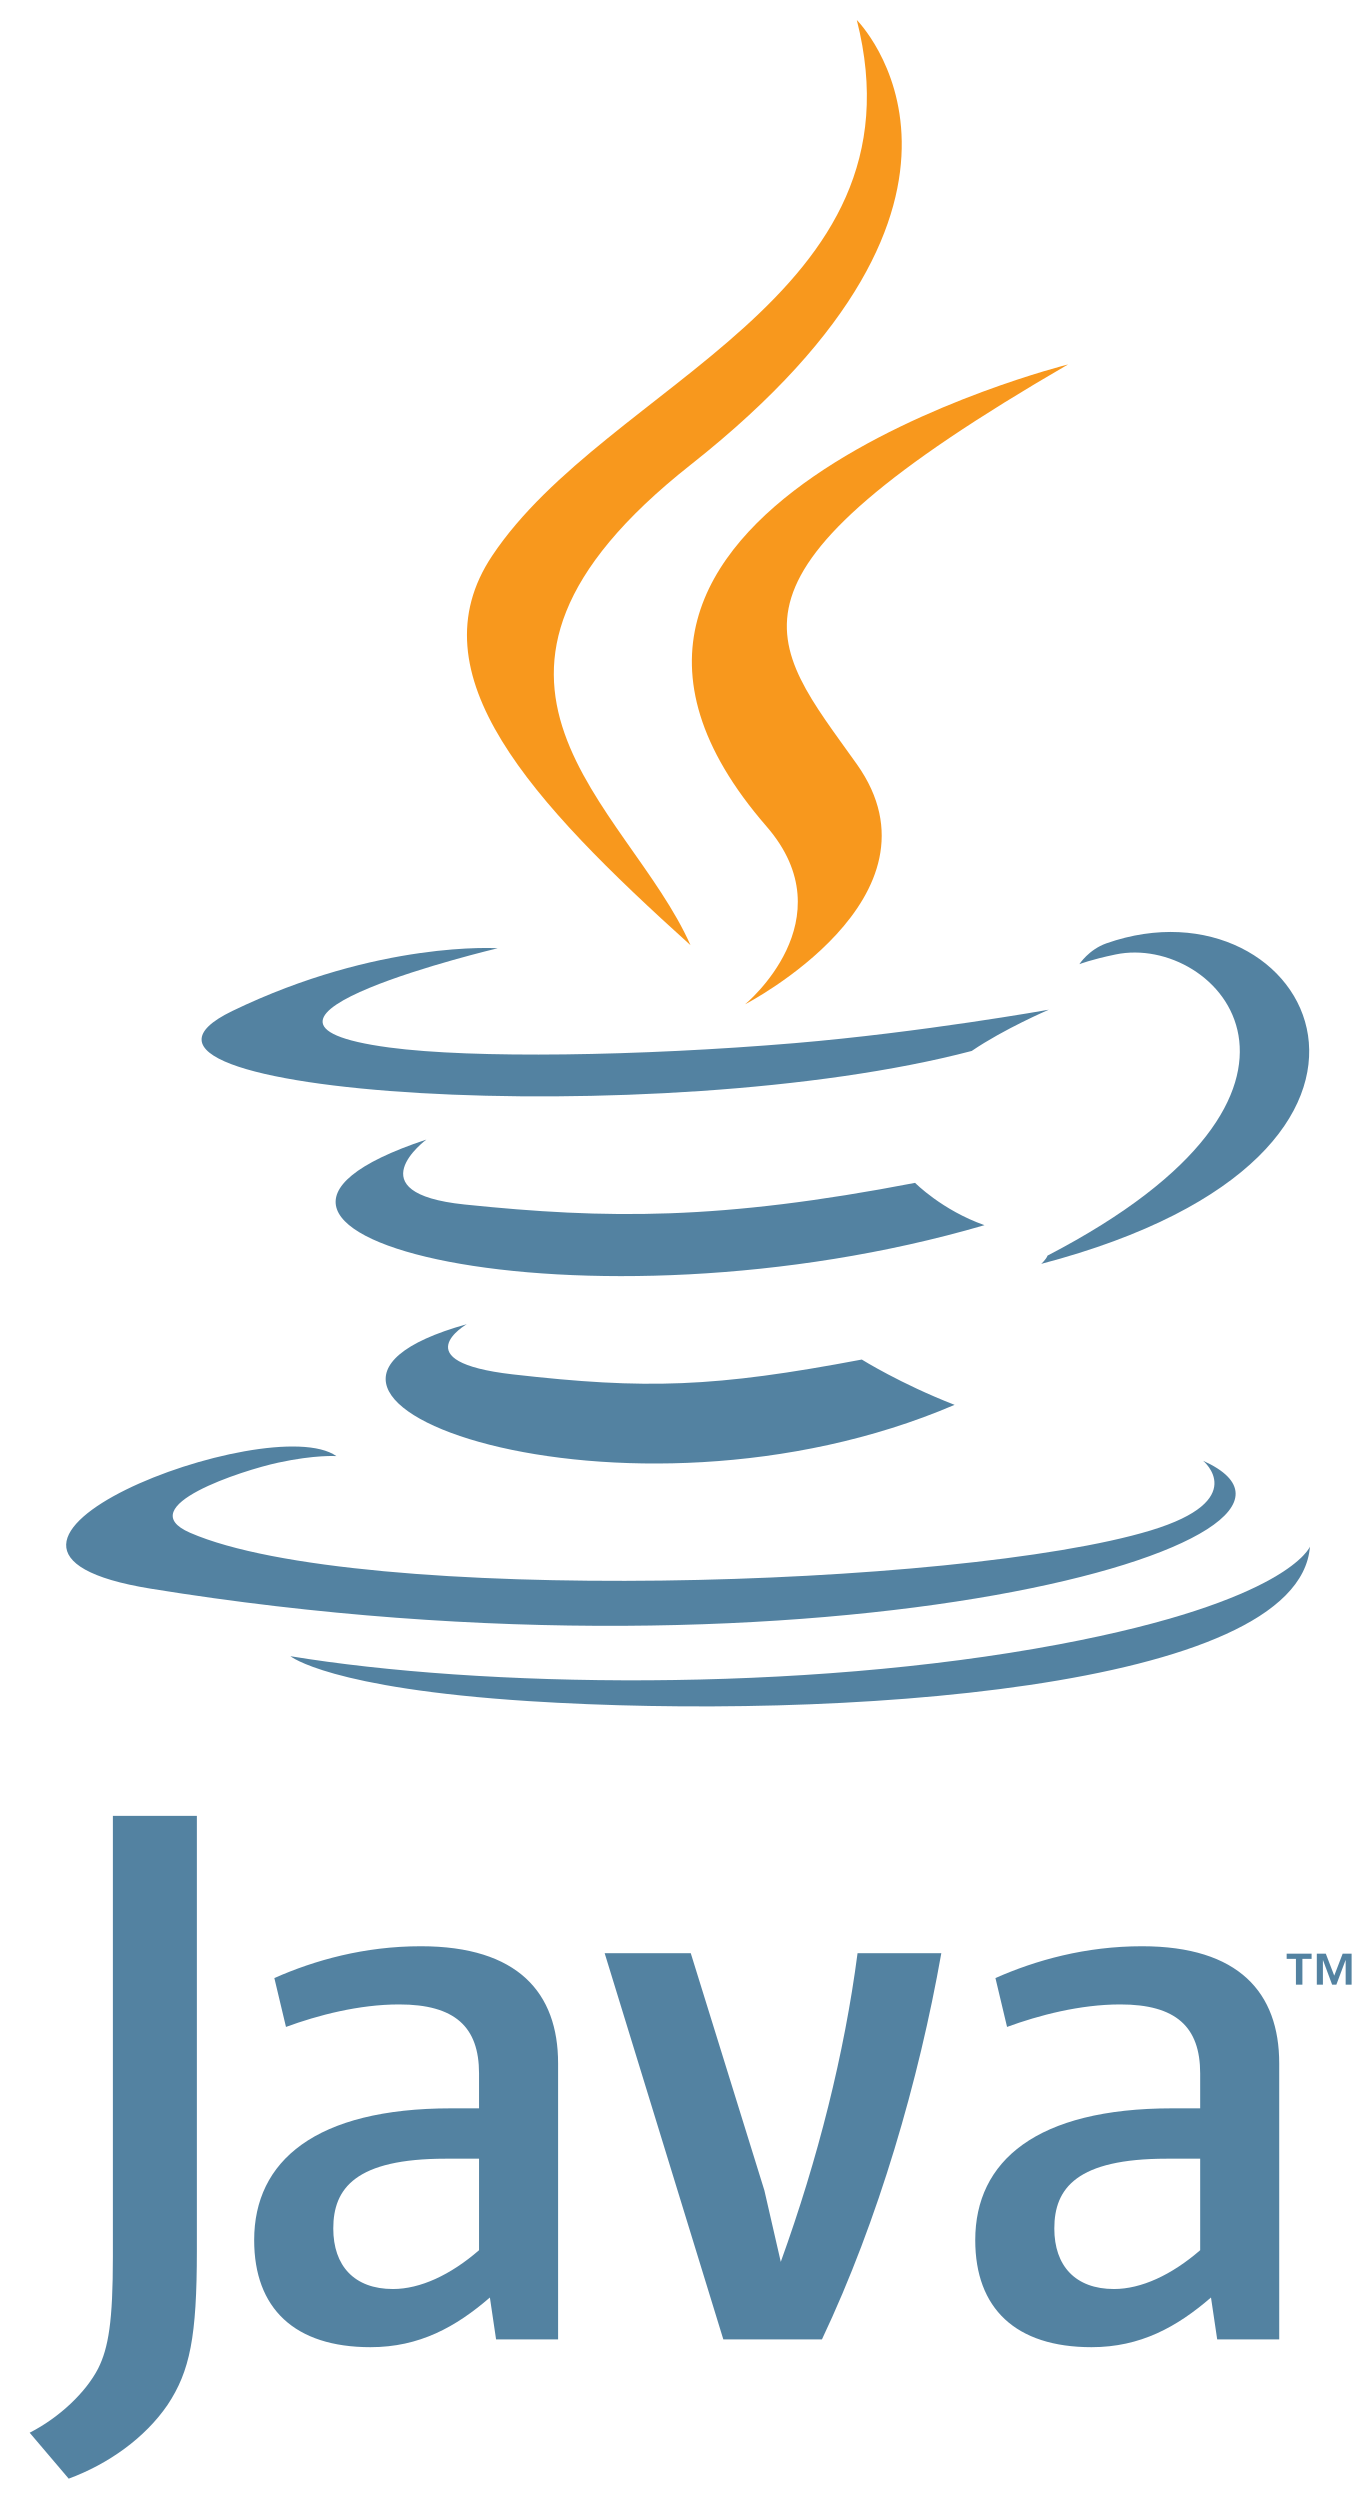
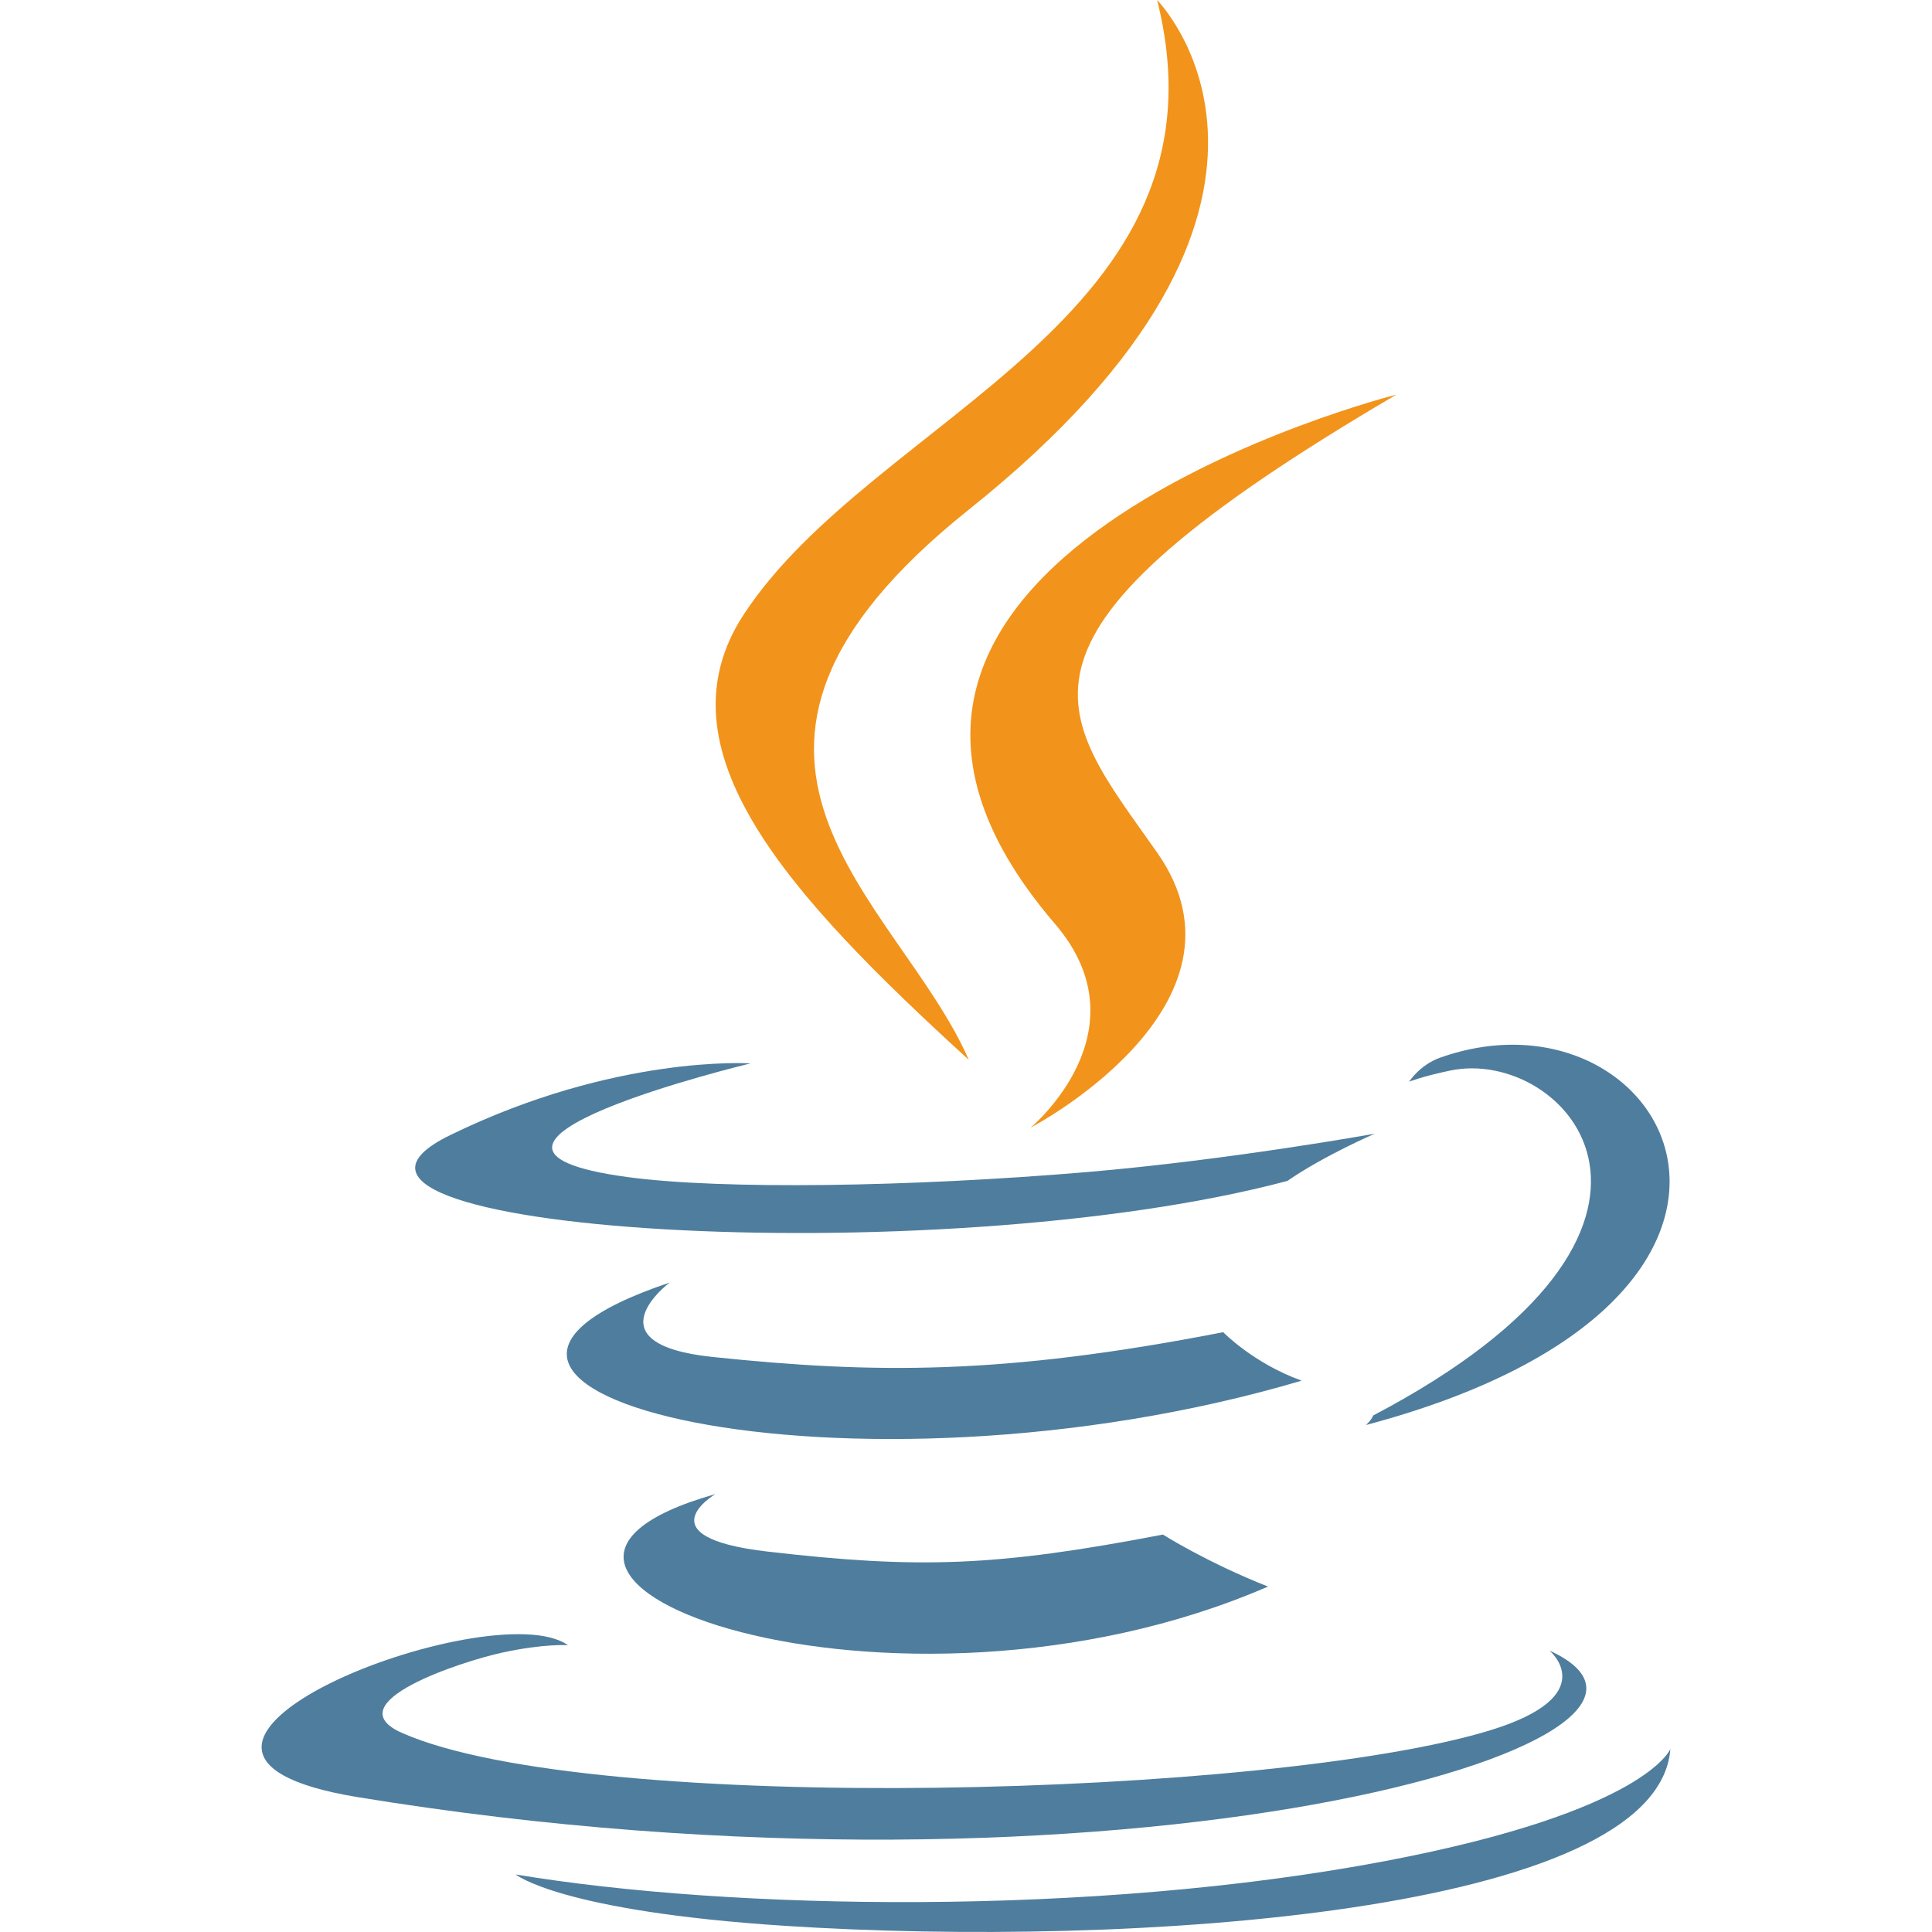
- <svg xmlns="http://www.w3.org/2000/svg" version="1.1" id="Layer_1" x="0px" y="0px" width="233.55" height="428.174" viewBox="0 0 300 550" style="enable-background:new 0 0 300 550;" xml:space="preserve">
-   <path style="fill:#5382A1;" d="M285.104,430.945h-2.038v-1.14h5.486v1.14h-2.024v5.688h-1.424V430.945z M296.046,431.242h-0.032   l-2.019,5.392h-0.924l-2.006-5.392h-0.025v5.392h-1.342v-6.828h1.975l1.86,4.835l1.854-4.835h1.968v6.828h-1.31V431.242z" />
-   <path style="fill:#5382A1;" d="M102.681,291.324c0,0-14.178,8.245,10.09,11.035c29.4,3.354,44.426,2.873,76.825-3.259   c0,0,8.518,5.341,20.414,9.967C137.38,340.195,45.634,307.264,102.681,291.324" />
-   <path style="fill:#5382A1;" d="M93.806,250.704c0,0-15.902,11.771,8.384,14.283c31.406,3.24,56.208,3.505,99.125-4.759   c0,0,5.936,6.018,15.27,9.309C128.771,295.215,30.962,271.562,93.806,250.704" />
-   <path style="fill:#F8981D;" d="M168.625,181.799c17.896,20.604-4.702,39.145-4.702,39.145s45.441-23.458,24.572-52.833   c-19.491-27.394-34.438-41.005,46.479-87.934C234.974,80.177,107.961,111.899,168.625,181.799" />
-   <path style="fill:#5382A1;" d="M264.684,321.369c0,0,10.492,8.645-11.555,15.333c-41.923,12.7-174.488,16.535-211.314,0.506   c-13.238-5.759,11.587-13.751,19.396-15.428c8.144-1.766,12.798-1.437,12.798-1.437c-14.722-10.371-95.157,20.364-40.857,29.166   C181.236,373.524,303.095,338.695,264.684,321.369" />
-   <path style="fill:#5382A1;" d="M109.499,208.617c0,0-67.431,16.016-23.879,21.832c18.389,2.462,55.047,1.905,89.193-0.956   c27.906-2.354,55.927-7.359,55.927-7.359s-9.84,4.214-16.959,9.075c-68.475,18.009-200.756,9.631-162.674-8.79   C83.313,206.851,109.499,208.617,109.499,208.617" />
-   <path style="fill:#5382A1;" d="M230.462,276.231c69.608-36.171,37.424-70.931,14.96-66.248c-5.506,1.146-7.961,2.139-7.961,2.139   s2.044-3.202,5.948-4.588c44.441-15.624,78.619,46.081-14.346,70.52C229.063,278.055,230.14,277.092,230.462,276.231" />
-   <path style="fill:#F8981D;" d="M188.495,4.399c0,0,38.55,38.563-36.563,97.862c-60.233,47.568-13.735,74.69-0.025,105.678   c-35.159-31.722-60.961-59.647-43.651-85.637C133.663,84.151,204.049,65.654,188.495,4.399" />
-   <path style="fill:#5382A1;" d="M116.339,374.246c66.815,4.277,169.417-2.373,171.847-33.988c0,0-4.671,11.985-55.219,21.503   c-57.028,10.732-127.364,9.479-169.081,2.601C63.887,364.361,72.426,371.43,116.339,374.246" />
-   <path style="fill:#5382A1;" d="M105.389,495.048c-6.303,5.467-12.96,8.536-18.934,8.536c-8.527,0-13.134-5.113-13.134-13.314   c0-8.871,4.936-15.357,24.739-15.357h7.328V495.048 M122.781,514.671v-60.742c0-15.517-8.85-25.756-30.188-25.756   c-12.457,0-23.369,3.076-32.238,6.999l2.56,10.752c6.983-2.563,16.022-4.949,24.894-4.949c12.292,0,17.58,4.949,17.58,15.181v7.677   h-6.135c-29.865,0-43.337,11.593-43.337,28.994c0,15.017,8.878,23.553,25.594,23.553c10.745,0,18.766-4.436,26.264-10.928   l1.361,9.22H122.781z" />
-   <path style="fill:#5382A1;" d="M180.825,514.671h-21.692l-26.106-84.96h18.943l16.199,52.2l3.601,15.699   c8.195-22.698,13.991-45.726,16.89-67.899h18.427C202.15,457.688,193.266,488.396,180.825,514.671" />
-   <path style="fill:#5382A1;" d="M264.038,495.048c-6.315,5.467-12.984,8.536-18.958,8.536c-8.512,0-13.131-5.113-13.131-13.314   c0-8.871,4.948-15.357,24.749-15.357h7.34V495.048 M281.428,514.671v-60.742c0-15.517-8.872-25.756-30.185-25.756   c-12.466,0-23.382,3.076-32.247,6.999l2.556,10.752c6.986-2.563,16.042-4.949,24.907-4.949c12.283,0,17.579,4.949,17.579,15.181   v7.677h-6.145c-29.874,0-43.34,11.593-43.34,28.994c0,15.017,8.871,23.553,25.584,23.553c10.751,0,18.769-4.436,26.28-10.928   l1.366,9.22H281.428z" />
-   <path style="fill:#5382A1;" d="M36.847,529.099c-4.958,7.239-12.966,12.966-21.733,16.206l-8.587-10.105   c6.673-3.424,12.396-8.954,15.055-14.105c2.3-4.581,3.252-10.485,3.252-24.604v-96.995h18.478v95.666   C43.311,514.038,41.802,521.663,36.847,529.099" />
+ <svg xmlns="http://www.w3.org/2000/svg" viewBox="0 0 24 24" id="java">
+   <path fill="#4E7D9D" d="M4.44 22.324c9.472 1.553 17.265-.7 14.808-1.82 0 0 .671.559-.738.991-2.681.822-11.16 1.069-13.514.033-.846-.373.742-.89 1.24-.998.521-.114.819-.093.819-.093-.944-.671-6.089 1.317-2.615 1.887z" />
+   <path fill="#4E7D9D" d="M20.75 21.726s-.299.775-3.532 1.391c-3.646.694-8.146.613-10.813.168 0-.001.547.457 3.355.639 4.273.277 10.835-.153 10.99-2.198zm-5.555-5.177c-2.746.535-4.332.517-6.341.308-1.552-.163-.536-.924-.536-.924-4.019 1.348 2.237 2.879 7.852 1.218-.596-.213-.975-.602-.975-.602zm1.863 1.035c-.02.056-.089.117-.089.118 5.946-1.581 3.76-5.573.917-4.562-.25.09-.381.297-.381.297s.158-.064.509-.138c1.438-.304 3.496 1.945-.956 4.285z" />
+   <path fill="#F2941B" d="M9.243 7.627c-1.106 1.681.544 3.486 2.792 5.539-.877-2.004-3.851-3.759.001-6.836C16.84 2.494 14.374 0 14.374 0c.996 3.962-3.506 5.158-5.131 7.627z" />
+   <path fill="#F2941B" d="M17.347 4.902c0-.001-8.123 2.051-4.243 6.573 1.145 1.333-.301 2.533-.301 2.533s2.906-1.518 1.571-3.418c-1.247-1.772-2.203-2.652 2.973-5.688z" />
+   <path fill="#4E7D9D" d="M8.887 18.56c-3.648 1.031 2.219 3.162 6.865 1.149-.76-.3-1.306-.646-1.306-.646-2.071.398-3.032.429-4.913.211-1.553-.18-.646-.714-.646-.714zm7.105-3.89c.456-.315 1.086-.587 1.086-.587s-1.792.325-3.577.477c-2.184.185-4.529.221-5.705.062-2.786-.376 1.527-1.412 1.527-1.412s-1.675-.114-3.733.892c-2.437 1.191 6.024 1.733 10.402.568z" />
</svg>
